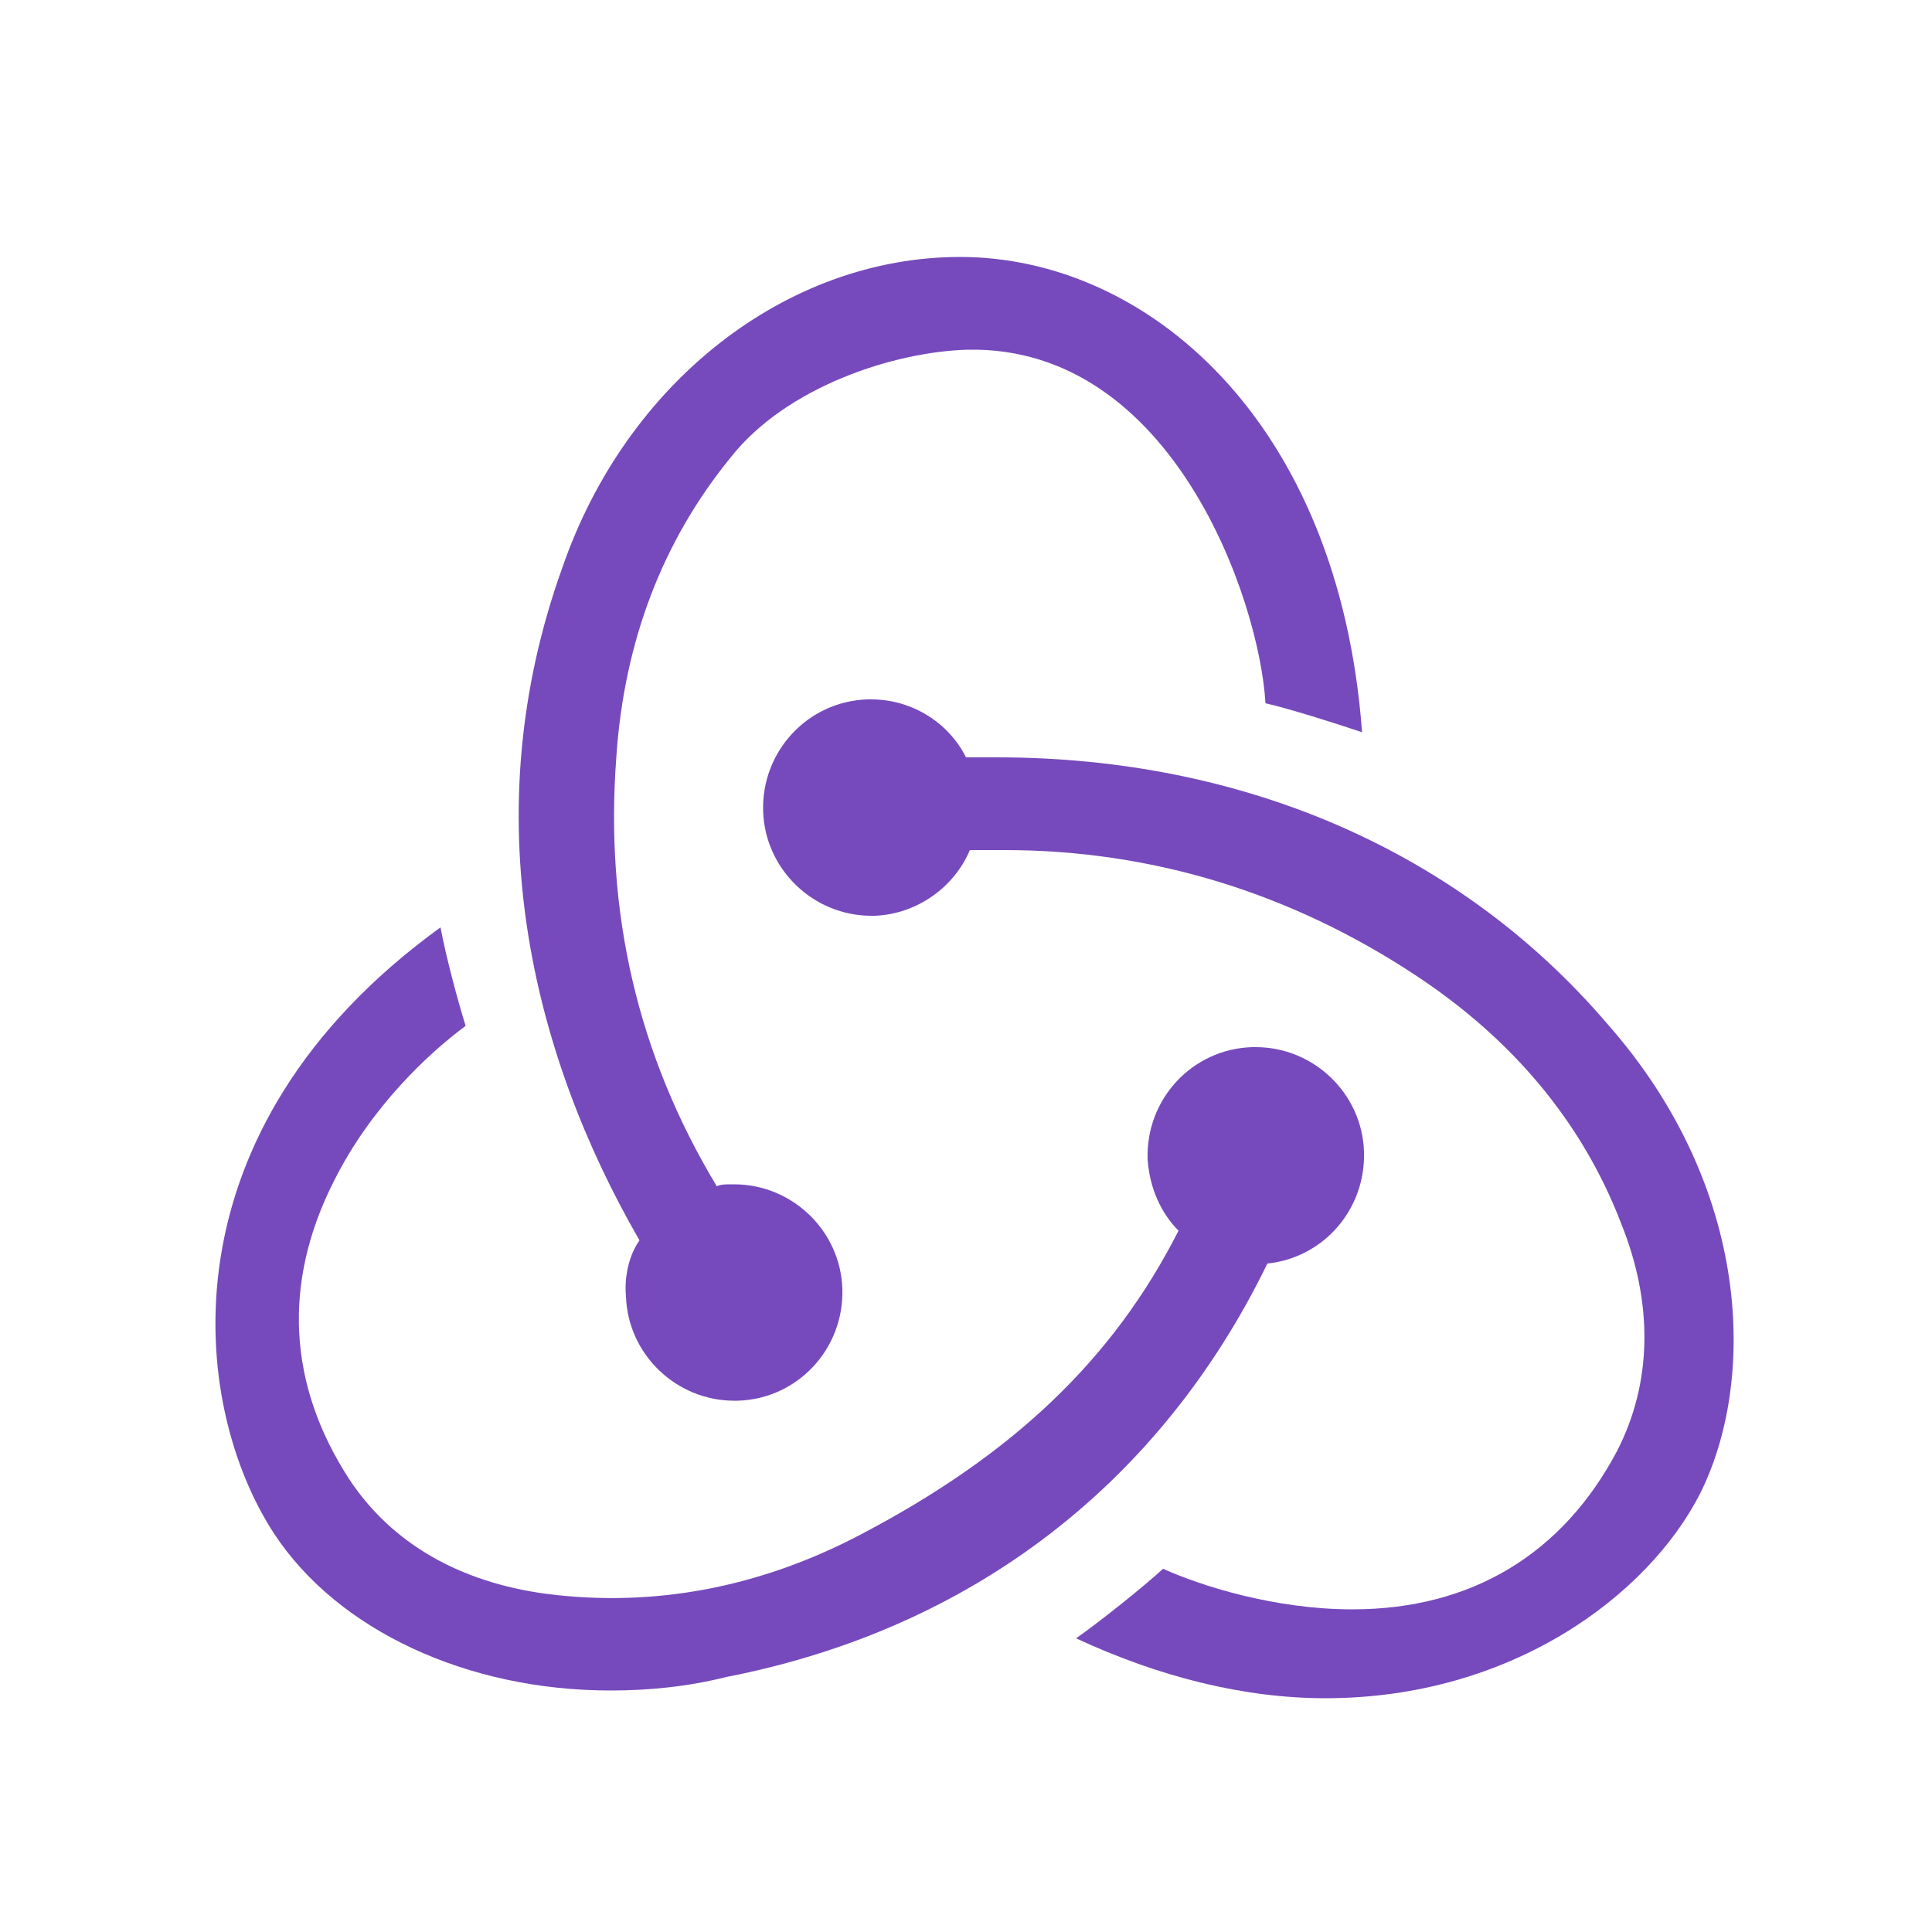
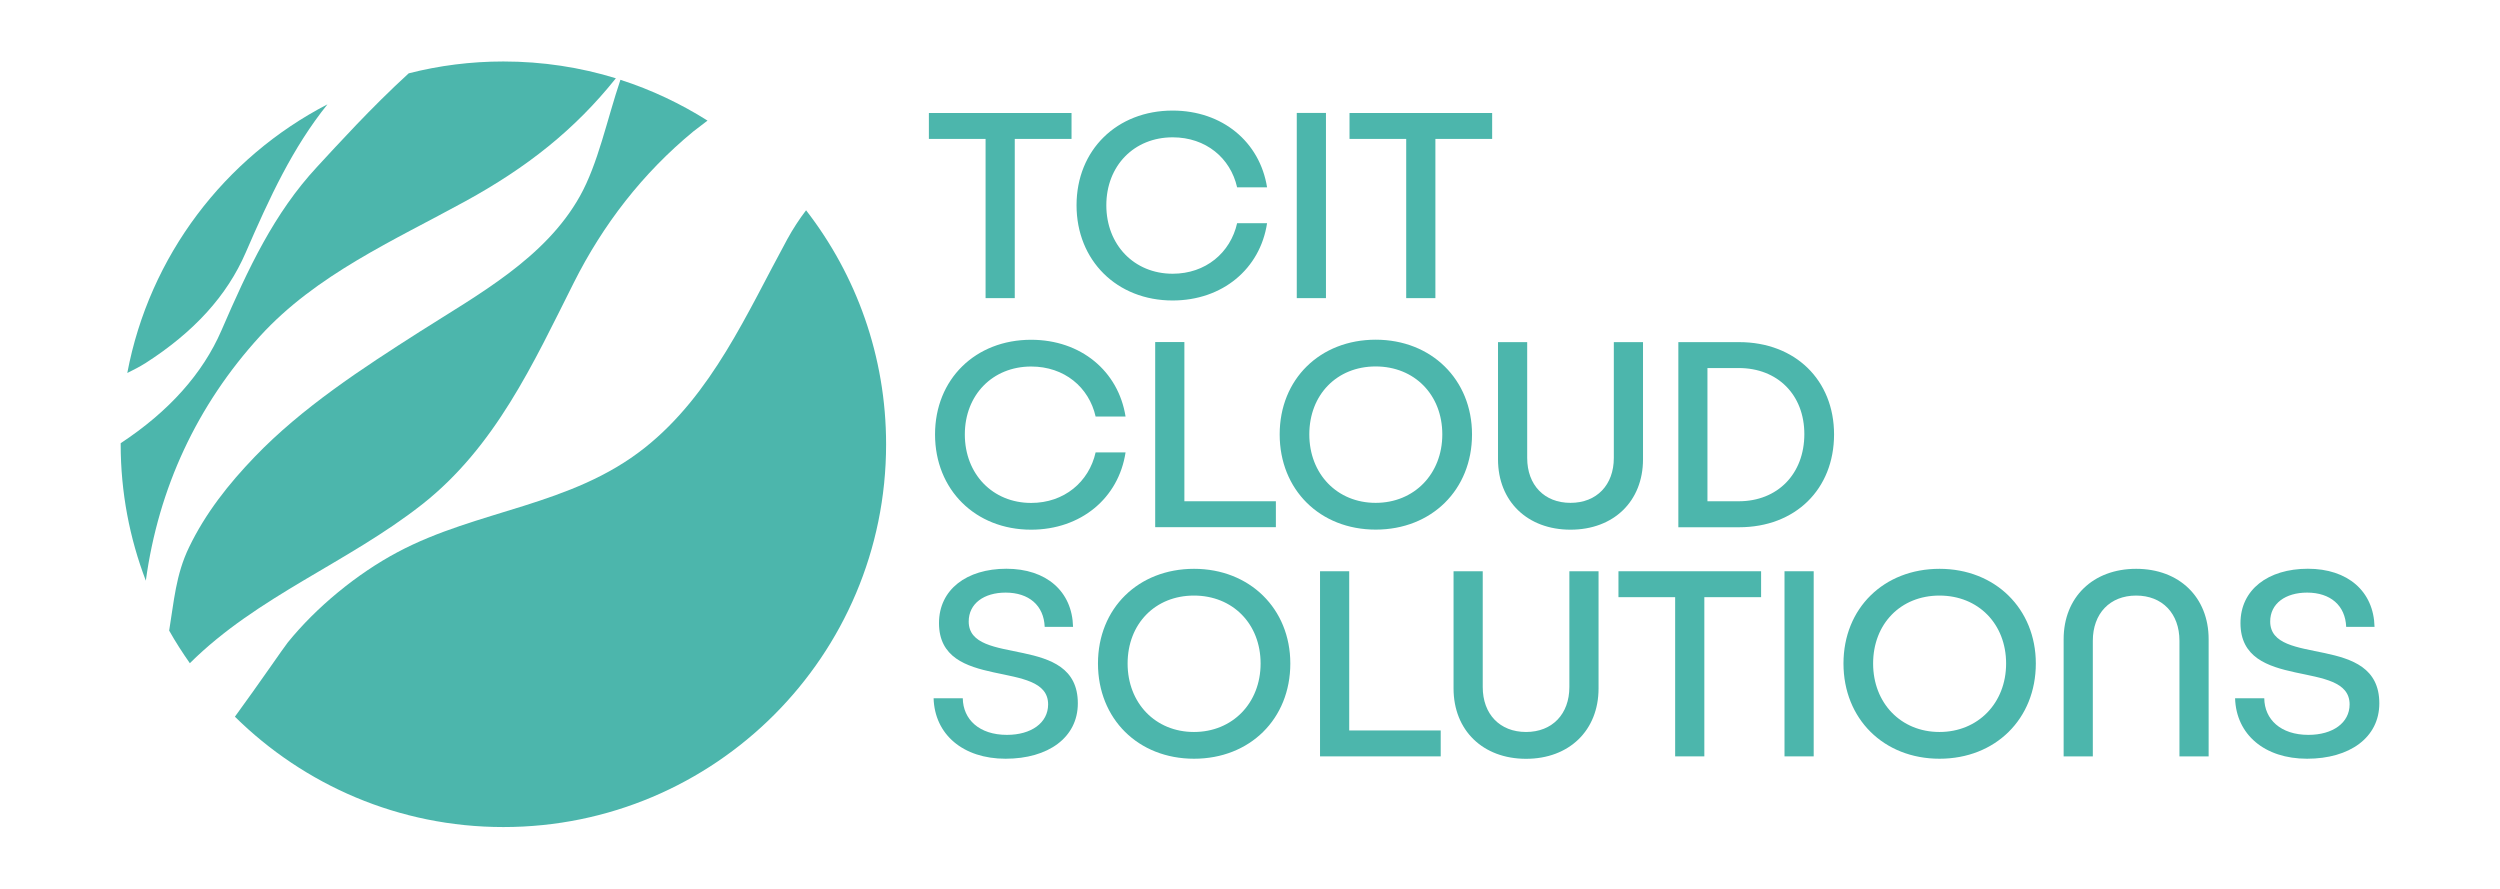
- <svg xmlns="http://www.w3.org/2000/svg" viewBox="0 0 100 100">
-   <g fill="#764ABC">
-     <path d="M65.6 65.4c2.9-.3 5.1-2.8 5-5.8-.1-3-2.6-5.4-5.6-5.4h-.2c-3.1.1-5.5 2.7-5.4 5.8.1 1.5.7 2.8 1.6 3.7-3.4 6.7-8.6 11.6-16.4 15.7-5.3 2.8-10.8 3.8-16.3 3.1-4.5-.6-8-2.6-10.2-5.9-3.2-4.9-3.5-10.2-.8-15.5 1.9-3.8 4.9-6.6 6.8-8-.4-1.3-1-3.5-1.3-5.1-14.5 10.5-13 24.7-8.6 31.4 3.3 5 10 8.1 17.4 8.1 2 0 4-.2 6-.7 12.8-2.5 22.5-10.1 28-21.4z" />
-     <path d="M83.2 53c-7.6-8.9-18.8-13.8-31.6-13.8H50c-.9-1.8-2.8-3-4.9-3h-.2c-3.1.1-5.5 2.7-5.4 5.8.1 3 2.6 5.4 5.6 5.4h.2c2.2-.1 4.1-1.5 4.9-3.4H52c7.6 0 14.8 2.2 21.3 6.5 5 3.3 8.6 7.6 10.6 12.8 1.7 4.2 1.6 8.3-.2 11.8-2.8 5.3-7.5 8.2-13.7 8.2-4 0-7.8-1.2-9.8-2.1-1.1 1-3.1 2.6-4.5 3.6 4.3 2 8.7 3.1 12.9 3.1 9.6 0 16.7-5.3 19.4-10.6 2.9-5.8 2.7-15.8-4.8-24.3z" />
-     <path d="M32.4 67.1c.1 3 2.6 5.4 5.6 5.4h.2c3.1-.1 5.5-2.7 5.4-5.8-.1-3-2.6-5.4-5.6-5.4h-.2c-.2 0-.5 0-.7.1-4.1-6.8-5.8-14.2-5.2-22.2.4-6 2.4-11.2 5.9-15.5 2.9-3.7 8.5-5.5 12.3-5.6 10.6-.2 15.1 13 15.4 18.3 1.3.3 3.5 1 5 1.5-1.2-16.2-11.2-24.6-20.8-24.6-9 0-17.3 6.5-20.6 16.1-4.6 12.8-1.6 25.1 4 34.8-.5.7-.8 1.8-.7 2.9z" />
+ <svg xmlns="http://www.w3.org/2000/svg" id="Capa_2" viewBox="0 0 328.97 116.93">
+   <defs>
+     <style>.cls-1{fill:none;}.cls-2{clip-path:url(#clippath);}.cls-3{fill:#4cb6ac;}</style>
+     <clipPath id="clippath">
+       <rect class="cls-1" width="328.97" height="116.93" />
+     </clipPath>
+   </defs>
+   <g id="Capa_1-2">
+     <g class="cls-2">
+       <path class="cls-3" d="m55.5,66.41c9.68-7.6,14.67-18.59,20.01-29.22,3.85-7.66,9.05-14.39,15.72-19.89.24-.19.92-.71,1.87-1.43-3.55-2.24-7.39-4.06-11.46-5.37-1.78,5.28-2.93,11.03-5.34,15.33-4.57,8.16-13.38,12.92-21.01,17.78-7.67,4.89-15.56,10.04-21.76,16.49-3.44,3.57-6.49,7.43-8.65,11.91-1.76,3.63-1.99,7.19-2.62,10.97.83,1.48,1.75,2.9,2.72,4.29,8.89-8.83,20.79-13.22,30.53-20.87Z" />
+       <path class="cls-3" d="m103.56,31.55c-5.28,9.67-9.84,20.31-18.69,27.35-9.73,7.74-21.99,8.13-32.56,13.76-5.32,2.83-10.67,7.22-14.45,11.89-.48.59-3.75,5.38-6.95,9.76,9.09,8.97,21.56,14.52,35.33,14.52,27.82,0,50.36-22.55,50.36-50.36,0-11.6-3.93-22.28-10.53-30.8-.87,1.14-1.7,2.39-2.52,3.89Z" />
+       <path class="cls-3" d="m19.07,47.83c6.47-4.14,10.81-8.92,13.27-14.61,3.14-7.24,6.16-13.78,10.75-19.49-13.51,7-23.43,19.93-26.34,35.35.83-.41,1.63-.82,2.31-1.25Z" />
+       <path class="cls-3" d="m53.78,9.65c-4.95,4.52-9.4,9.44-12.06,12.31-5.66,6.1-9.05,13.36-12.58,21.52-2.47,5.7-6.94,10.68-13.26,14.84,0,.05,0,.09,0,.14,0,6.33,1.18,12.38,3.31,17.95,1.66-12.17,6.73-23.09,15.02-32.17,7.4-8.11,17.59-12.58,27.03-17.76,8.08-4.43,14.4-9.41,19.8-16.18-4.68-1.44-9.65-2.21-14.8-2.21-4.3,0-8.47.54-12.46,1.56Z" />
+       <path class="cls-3" d="m140.99,18.28h-7.46v20.95h-3.84v-20.95h-7.46v-3.41h18.77v3.41Z" />
+       <path class="cls-3" d="m154.3,39.54c-7.32,0-12.64-5.25-12.64-12.53s5.32-12.46,12.64-12.46c6.55,0,11.48,4.12,12.43,10.1h-3.94c-.88-3.87-4.12-6.58-8.48-6.58-5.07,0-8.73,3.73-8.73,8.94s3.66,9.01,8.73,9.01c4.33,0,7.6-2.75,8.48-6.65h3.94c-.91,6.02-5.88,10.17-12.43,10.17Z" />
+       <path class="cls-3" d="m174.48,39.23h-3.84V14.86h3.84v24.36Z" />
+       <path class="cls-3" d="m196.34,18.28h-7.46v20.95h-3.84v-20.95h-7.46v-3.41h18.77v3.41Z" />
+       <path class="cls-3" d="m135.68,69.7c-7.32,0-12.64-5.25-12.64-12.53s5.32-12.46,12.64-12.46c6.55,0,11.48,4.12,12.43,10.1h-3.94c-.88-3.87-4.12-6.58-8.48-6.58-5.07,0-8.73,3.73-8.73,8.94s3.66,9.01,8.73,9.01c4.33,0,7.6-2.75,8.48-6.65h3.94c-.91,6.02-5.88,10.17-12.43,10.17Z" />
+       <path class="cls-3" d="m167.89,65.96v3.41h-15.88v-24.36h3.84v20.95h12.04Z" />
+       <path class="cls-3" d="m193.7,57.16c0,7.29-5.32,12.53-12.67,12.53s-12.64-5.25-12.64-12.53,5.32-12.46,12.64-12.46,12.67,5.25,12.67,12.46Zm-21.41,0c0,5.21,3.66,9.01,8.73,9.01s8.77-3.8,8.77-9.01-3.66-8.94-8.77-8.94-8.73,3.73-8.73,8.94Z" />
+       <path class="cls-3" d="m216.2,60.44c0,5.53-3.87,9.26-9.54,9.26s-9.54-3.73-9.54-9.26v-15.42h3.84v15.24c0,3.56,2.25,5.91,5.7,5.91s5.7-2.36,5.7-5.91v-15.24h3.84v15.42Z" />
+       <path class="cls-3" d="m241.34,57.16c0,7.22-5.1,12.22-12.5,12.22h-7.99v-24.36h7.99c7.39,0,12.5,5,12.5,12.15Zm-3.91-.03c0-5.18-3.52-8.7-8.63-8.7h-4.12v17.53h4.12c5.1,0,8.63-3.59,8.63-8.84Z" />
+       <path class="cls-3" d="m141.2,82.49h-3.73c-.11-2.82-2.08-4.51-5.14-4.51-2.85,0-4.86,1.44-4.86,3.8,0,6.06,14.36,1.44,14.36,10.77,0,4.51-3.91,7.29-9.51,7.29s-9.33-3.2-9.47-7.96h3.84c.04,2.78,2.15,4.82,5.81,4.82,3.2,0,5.42-1.58,5.42-4.01,0-6.06-14.36-1.62-14.36-10.7,0-4.4,3.63-7.15,8.87-7.15s8.66,2.96,8.77,7.64Z" />
+       <path class="cls-3" d="m169.79,87.31c0,7.29-5.32,12.53-12.67,12.53s-12.64-5.25-12.64-12.53,5.32-12.46,12.64-12.46,12.67,5.25,12.67,12.46Zm-21.41,0c0,5.21,3.66,9.01,8.73,9.01s8.77-3.8,8.77-9.01-3.66-8.94-8.77-8.94-8.73,3.73-8.73,8.94Z" />
+       <path class="cls-3" d="m189.58,96.12v3.41h-15.88v-24.36h3.84v20.95h12.04Z" />
+       <path class="cls-3" d="m210.35,90.59c0,5.53-3.87,9.26-9.54,9.26s-9.54-3.73-9.54-9.26v-15.42h3.84v15.24c0,3.56,2.25,5.91,5.7,5.91s5.7-2.36,5.7-5.91v-15.24h3.84v15.42Z" />
+       <path class="cls-3" d="m231.73,78.58h-7.46v20.95h-3.84v-20.95h-7.46v-3.41h18.77v3.41Z" />
+       <path class="cls-3" d="m238.66,99.53h-3.84v-24.36h3.84v24.36Z" />
+       <path class="cls-3" d="m267.89,87.31c0,7.29-5.32,12.53-12.67,12.53s-12.64-5.25-12.64-12.53,5.32-12.46,12.64-12.46,12.67,5.25,12.67,12.46Zm-21.41,0c0,5.21,3.66,9.01,8.73,9.01s8.77-3.8,8.77-9.01-3.66-8.94-8.77-8.94-8.73,3.73-8.73,8.94Z" />
+       <path class="cls-3" d="m271.55,84.11c0-5.53,3.87-9.26,9.54-9.26s9.54,3.73,9.54,9.26v15.42h-3.84v-15.21c0-3.59-2.25-5.95-5.7-5.95s-5.7,2.36-5.7,5.95v15.21h-3.84v-15.42Z" />
+       <path class="cls-3" d="m312.46,82.49h-3.73c-.11-2.82-2.08-4.51-5.14-4.51-2.85,0-4.86,1.44-4.86,3.8,0,6.06,14.36,1.44,14.36,10.77,0,4.51-3.91,7.29-9.51,7.29s-9.33-3.2-9.47-7.96h3.84c.03,2.78,2.15,4.82,5.81,4.82,3.2,0,5.42-1.58,5.42-4.01,0-6.06-14.36-1.62-14.36-10.7,0-4.4,3.63-7.15,8.87-7.15s8.66,2.96,8.77,7.64Z" />
+     </g>
  </g>
</svg>
